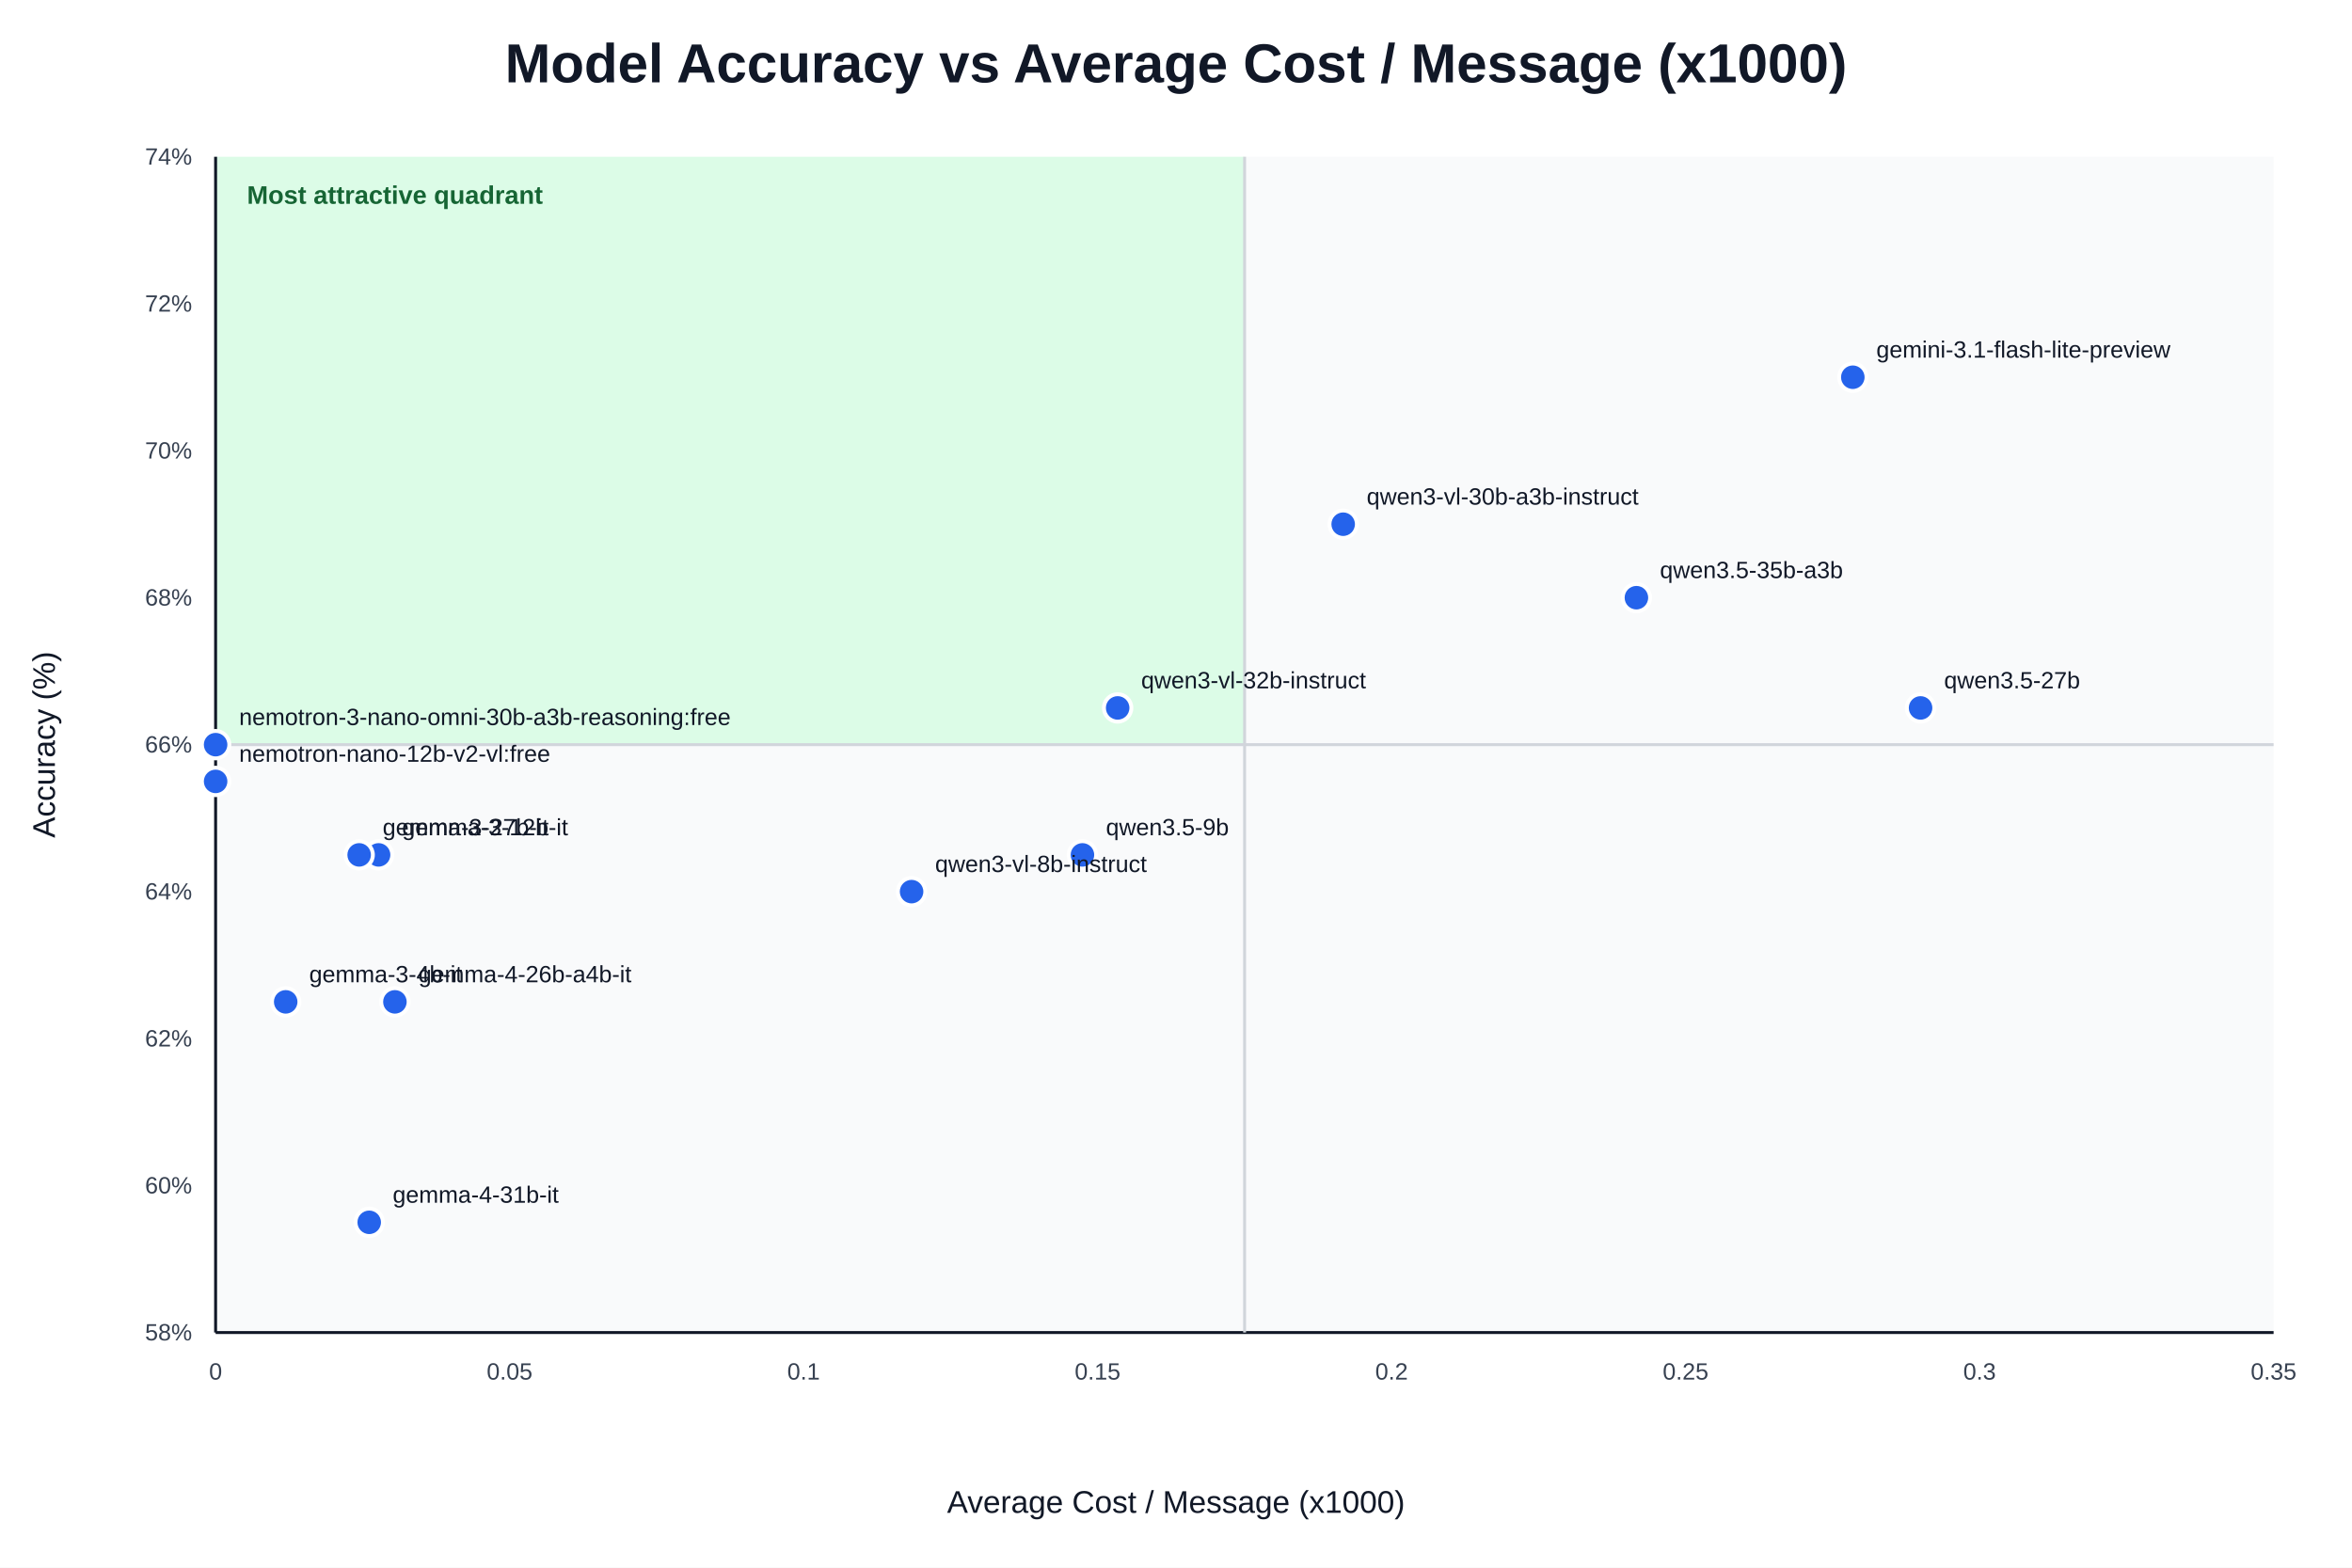
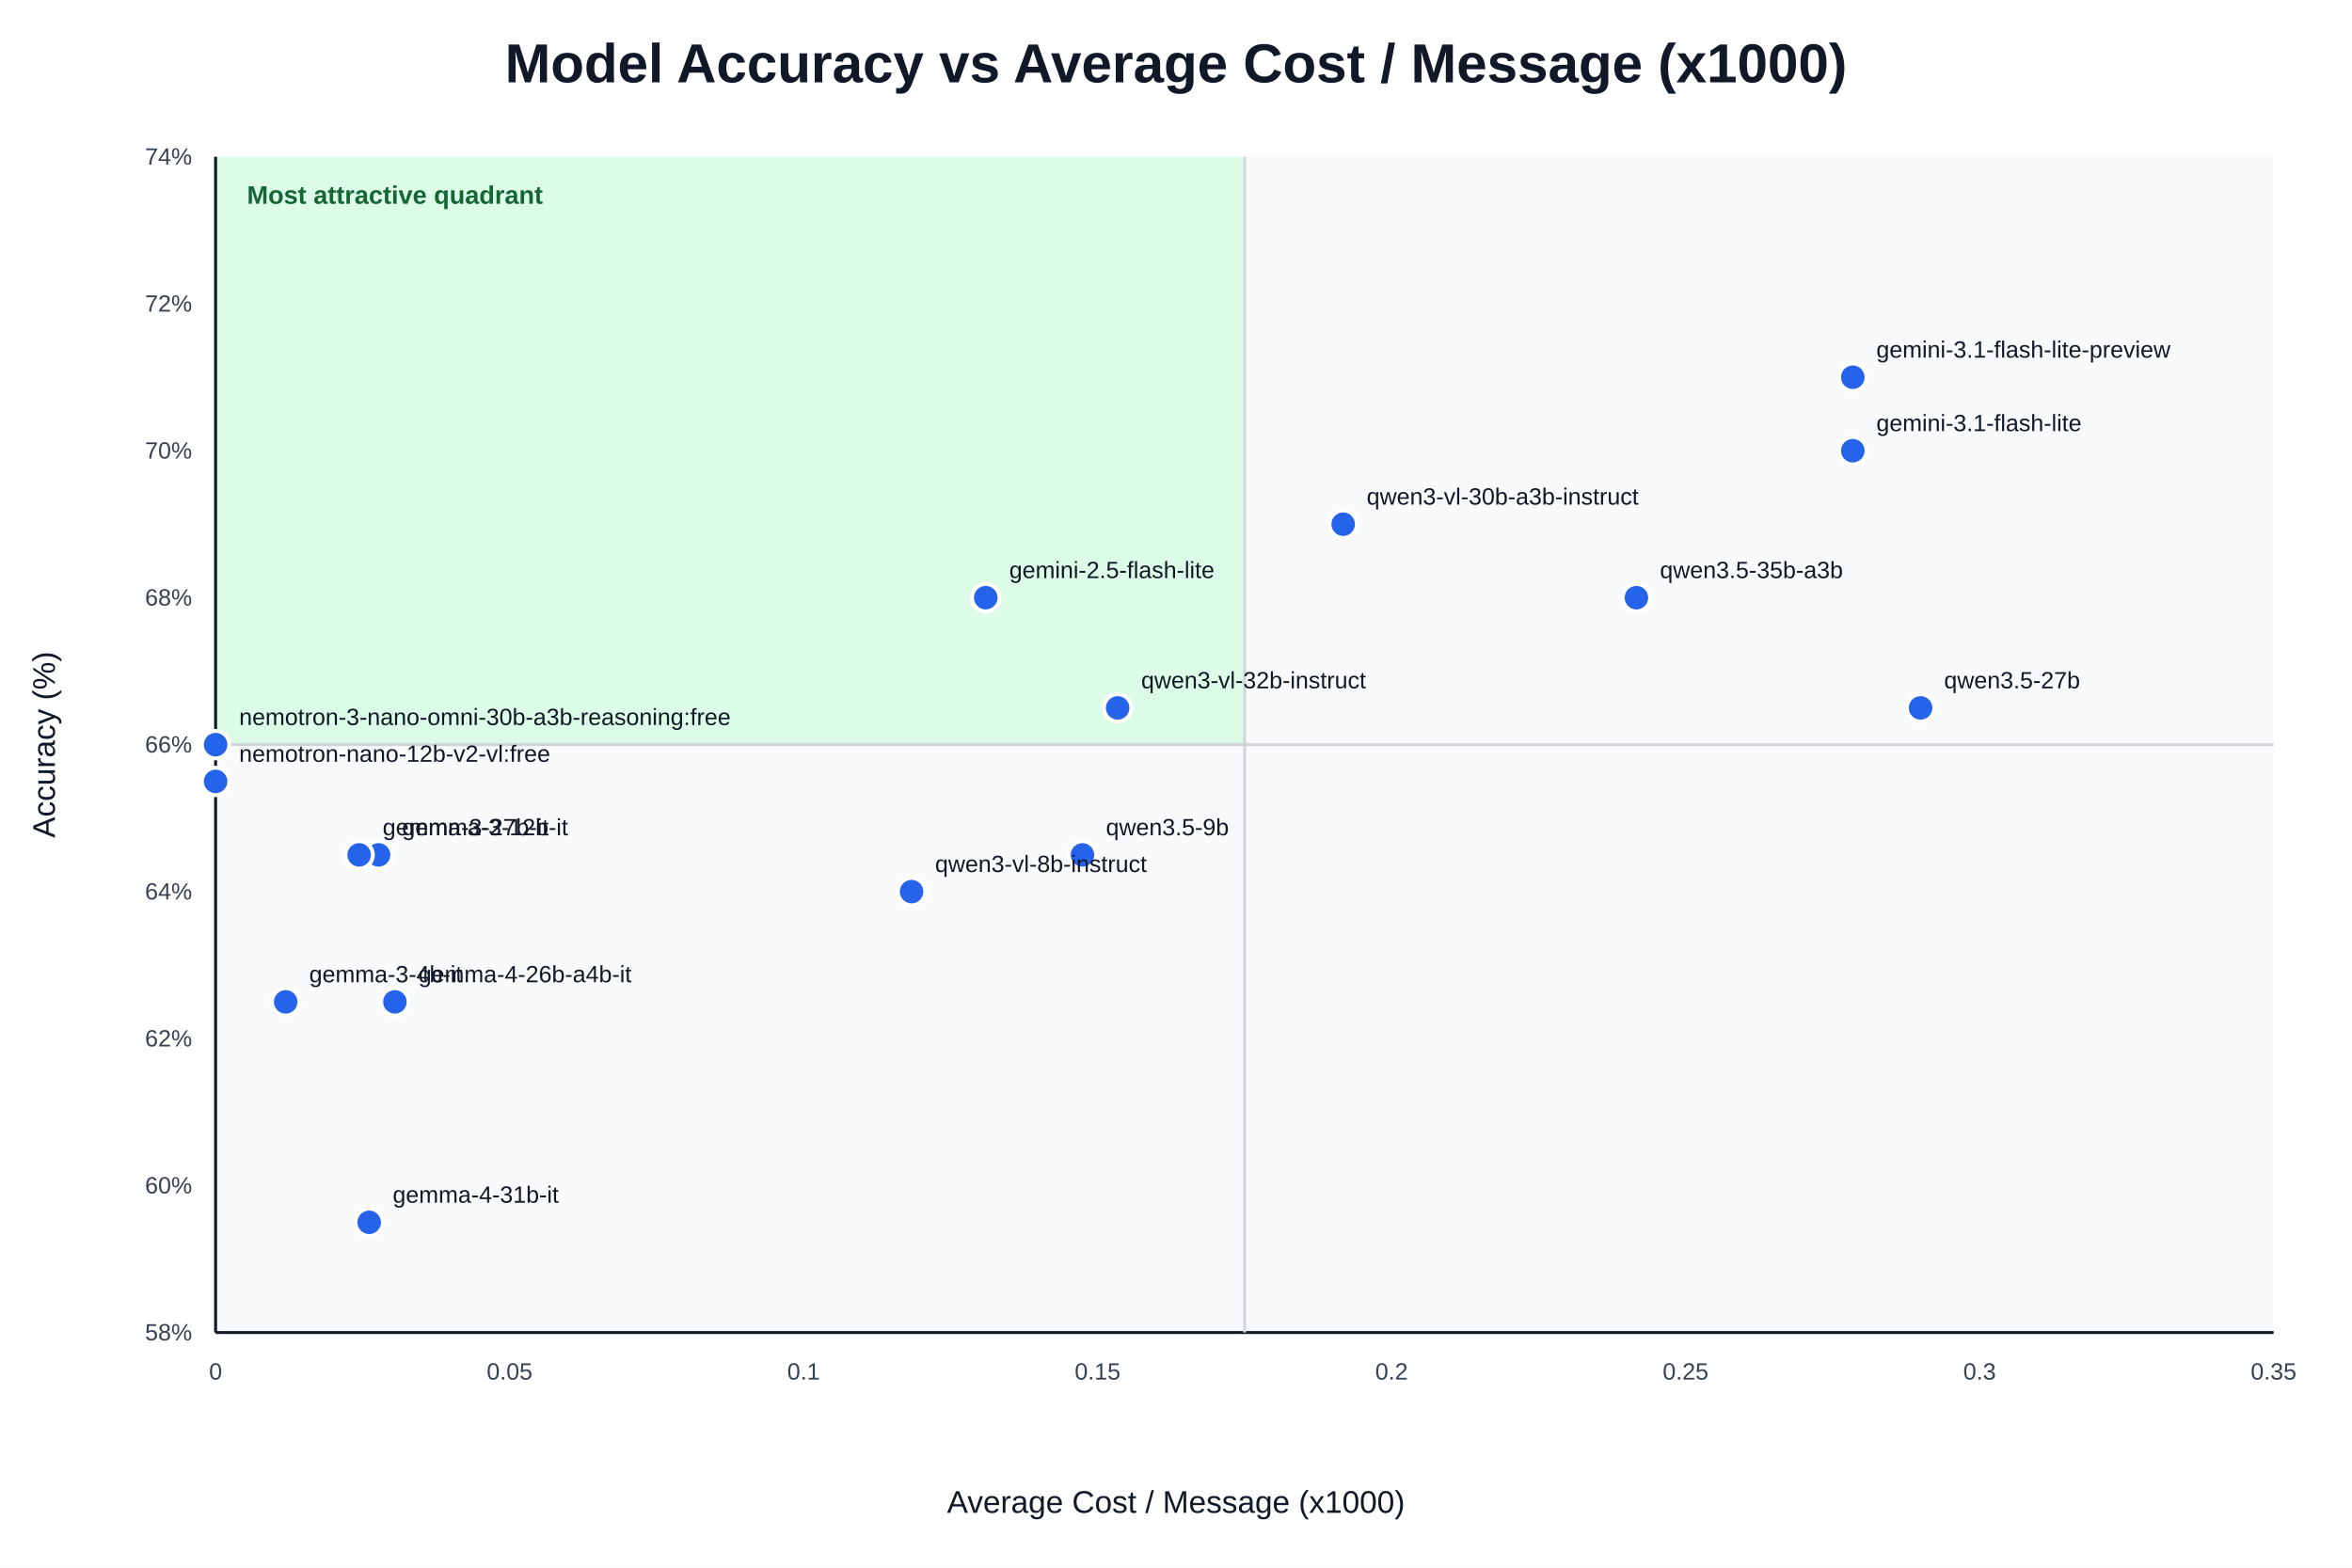
<svg xmlns="http://www.w3.org/2000/svg" width="1200" height="800" viewBox="0 0 1200 800">
  <rect width="100%" height="100%" fill="#ffffff" />
  <text x="600.00" y="42" text-anchor="middle" font-family="Arial, Helvetica, sans-serif" font-size="28" font-weight="700" fill="#111827">Model Accuracy vs Average Cost / Message (x1000)</text>
  <rect x="110" y="80" width="525.00" height="300.00" fill="#dcfce7" />
  <rect x="635.00" y="80" width="525.00" height="300.00" fill="#f9fafb" />
  <rect x="110" y="380.00" width="525.00" height="300.00" fill="#f9fafb" />
  <rect x="635.00" y="380.00" width="525.00" height="300.00" fill="#f9fafb" />
  <text x="126" y="104" font-family="Arial, Helvetica, sans-serif" font-size="13" font-weight="700" fill="#166534">Most attractive quadrant</text>
  <text x="98" y="684.00" text-anchor="end" font-family="Arial, Helvetica, sans-serif" font-size="12" fill="#374151">58%</text>
  <text x="98" y="609.00" text-anchor="end" font-family="Arial, Helvetica, sans-serif" font-size="12" fill="#374151">60%</text>
  <text x="98" y="534.00" text-anchor="end" font-family="Arial, Helvetica, sans-serif" font-size="12" fill="#374151">62%</text>
  <text x="98" y="459.00" text-anchor="end" font-family="Arial, Helvetica, sans-serif" font-size="12" fill="#374151">64%</text>
  <text x="98" y="384.00" text-anchor="end" font-family="Arial, Helvetica, sans-serif" font-size="12" fill="#374151">66%</text>
  <text x="98" y="309.00" text-anchor="end" font-family="Arial, Helvetica, sans-serif" font-size="12" fill="#374151">68%</text>
  <text x="98" y="234.00" text-anchor="end" font-family="Arial, Helvetica, sans-serif" font-size="12" fill="#374151">70%</text>
  <text x="98" y="159.00" text-anchor="end" font-family="Arial, Helvetica, sans-serif" font-size="12" fill="#374151">72%</text>
  <text x="98" y="84.00" text-anchor="end" font-family="Arial, Helvetica, sans-serif" font-size="12" fill="#374151">74%</text>
  <text x="110.00" y="704" text-anchor="middle" font-family="Arial, Helvetica, sans-serif" font-size="12" fill="#374151">0</text>
  <text x="260.00" y="704" text-anchor="middle" font-family="Arial, Helvetica, sans-serif" font-size="12" fill="#374151">0.05</text>
  <text x="410.00" y="704" text-anchor="middle" font-family="Arial, Helvetica, sans-serif" font-size="12" fill="#374151">0.1</text>
  <text x="560.00" y="704" text-anchor="middle" font-family="Arial, Helvetica, sans-serif" font-size="12" fill="#374151">0.15</text>
  <text x="710.00" y="704" text-anchor="middle" font-family="Arial, Helvetica, sans-serif" font-size="12" fill="#374151">0.2</text>
  <text x="860.00" y="704" text-anchor="middle" font-family="Arial, Helvetica, sans-serif" font-size="12" fill="#374151">0.25</text>
  <text x="1010.00" y="704" text-anchor="middle" font-family="Arial, Helvetica, sans-serif" font-size="12" fill="#374151">0.3</text>
  <text x="1160.00" y="704" text-anchor="middle" font-family="Arial, Helvetica, sans-serif" font-size="12" fill="#374151">0.35</text>
  <line x1="110" y1="80" x2="110" y2="680" stroke="#111827" stroke-width="1.5" />
  <line x1="110" y1="680" x2="1160" y2="680" stroke="#111827" stroke-width="1.5" />
  <line x1="635.00" y1="80" x2="635.00" y2="680" stroke="#d1d5db" stroke-width="1.5" />
  <line x1="110" y1="380.00" x2="1160" y2="380.00" stroke="#d1d5db" stroke-width="1.5" />
  <text x="600.00" y="772" text-anchor="middle" font-family="Arial, Helvetica, sans-serif" font-size="16" fill="#111827">Average Cost / Message (x1000)</text>
  <text x="28" y="380.00" text-anchor="middle" font-family="Arial, Helvetica, sans-serif" font-size="16" fill="#111827" transform="rotate(-90 28 380.00)">Accuracy (%)</text>
  <g>
    <circle cx="945.31" cy="192.50" r="7" fill="#2563eb" stroke="#ffffff" stroke-width="2" />
    <text x="957.31" y="182.50" text-anchor="start" font-family="Arial, Helvetica, sans-serif" font-size="12" fill="#111827">gemini-3.1-flash-lite-preview</text>
  </g>
  <g>
+     <circle cx="945.31" cy="230.00" r="7" fill="#2563eb" stroke="#ffffff" stroke-width="2" />
+     <text x="957.31" y="220.00" text-anchor="start" font-family="Arial, Helvetica, sans-serif" font-size="12" fill="#111827">gemini-3.1-flash-lite</text>
+   </g>
+   <g>
    <circle cx="685.29" cy="267.50" r="7" fill="#2563eb" stroke="#ffffff" stroke-width="2" />
    <text x="697.29" y="257.50" text-anchor="start" font-family="Arial, Helvetica, sans-serif" font-size="12" fill="#111827">qwen3-vl-30b-a3b-instruct</text>
  </g>
  <g>
    <circle cx="834.90" cy="305.00" r="7" fill="#2563eb" stroke="#ffffff" stroke-width="2" />
    <text x="846.90" y="295.00" text-anchor="start" font-family="Arial, Helvetica, sans-serif" font-size="12" fill="#111827">qwen3.5-35b-a3b</text>
+   </g>
+   <g>
+     <circle cx="502.93" cy="305.00" r="7" fill="#2563eb" stroke="#ffffff" stroke-width="2" />
+     <text x="514.93" y="295.00" text-anchor="start" font-family="Arial, Helvetica, sans-serif" font-size="12" fill="#111827">gemini-2.5-flash-lite</text>
  </g>
  <g>
    <circle cx="570.23" cy="361.25" r="7" fill="#2563eb" stroke="#ffffff" stroke-width="2" />
    <text x="582.23" y="351.25" text-anchor="start" font-family="Arial, Helvetica, sans-serif" font-size="12" fill="#111827">qwen3-vl-32b-instruct</text>
  </g>
  <g>
    <circle cx="979.88" cy="361.25" r="7" fill="#2563eb" stroke="#ffffff" stroke-width="2" />
    <text x="991.88" y="351.25" text-anchor="start" font-family="Arial, Helvetica, sans-serif" font-size="12" fill="#111827">qwen3.5-27b</text>
  </g>
  <g>
    <circle cx="110.00" cy="380.00" r="7" fill="#2563eb" stroke="#ffffff" stroke-width="2" />
    <text x="122.00" y="370.00" text-anchor="start" font-family="Arial, Helvetica, sans-serif" font-size="12" fill="#111827">nemotron-3-nano-omni-30b-a3b-reasoning:free</text>
  </g>
  <g>
    <circle cx="110.00" cy="398.75" r="7" fill="#2563eb" stroke="#ffffff" stroke-width="2" />
    <text x="122.00" y="388.75" text-anchor="start" font-family="Arial, Helvetica, sans-serif" font-size="12" fill="#111827">nemotron-nano-12b-v2-vl:free</text>
  </g>
  <g>
    <circle cx="193.15" cy="436.25" r="7" fill="#2563eb" stroke="#ffffff" stroke-width="2" />
    <text x="205.15" y="426.25" text-anchor="start" font-family="Arial, Helvetica, sans-serif" font-size="12" fill="#111827">gemma-3-12b-it</text>
  </g>
  <g>
    <circle cx="183.24" cy="436.25" r="7" fill="#2563eb" stroke="#ffffff" stroke-width="2" />
    <text x="195.24" y="426.25" text-anchor="start" font-family="Arial, Helvetica, sans-serif" font-size="12" fill="#111827">gemma-3-27b-it</text>
  </g>
  <g>
    <circle cx="552.26" cy="436.25" r="7" fill="#2563eb" stroke="#ffffff" stroke-width="2" />
    <text x="564.26" y="426.25" text-anchor="start" font-family="Arial, Helvetica, sans-serif" font-size="12" fill="#111827">qwen3.5-9b</text>
  </g>
  <g>
    <circle cx="465.09" cy="455.00" r="7" fill="#2563eb" stroke="#ffffff" stroke-width="2" />
    <text x="477.09" y="445.00" text-anchor="start" font-family="Arial, Helvetica, sans-serif" font-size="12" fill="#111827">qwen3-vl-8b-instruct</text>
  </g>
  <g>
    <circle cx="145.76" cy="511.25" r="7" fill="#2563eb" stroke="#ffffff" stroke-width="2" />
    <text x="157.76" y="501.25" text-anchor="start" font-family="Arial, Helvetica, sans-serif" font-size="12" fill="#111827">gemma-3-4b-it</text>
  </g>
  <g>
    <circle cx="201.48" cy="511.25" r="7" fill="#2563eb" stroke="#ffffff" stroke-width="2" />
    <text x="213.48" y="501.25" text-anchor="start" font-family="Arial, Helvetica, sans-serif" font-size="12" fill="#111827">gemma-4-26b-a4b-it</text>
  </g>
  <g>
    <circle cx="188.37" cy="623.75" r="7" fill="#2563eb" stroke="#ffffff" stroke-width="2" />
    <text x="200.37" y="613.75" text-anchor="start" font-family="Arial, Helvetica, sans-serif" font-size="12" fill="#111827">gemma-4-31b-it</text>
  </g>
</svg>
